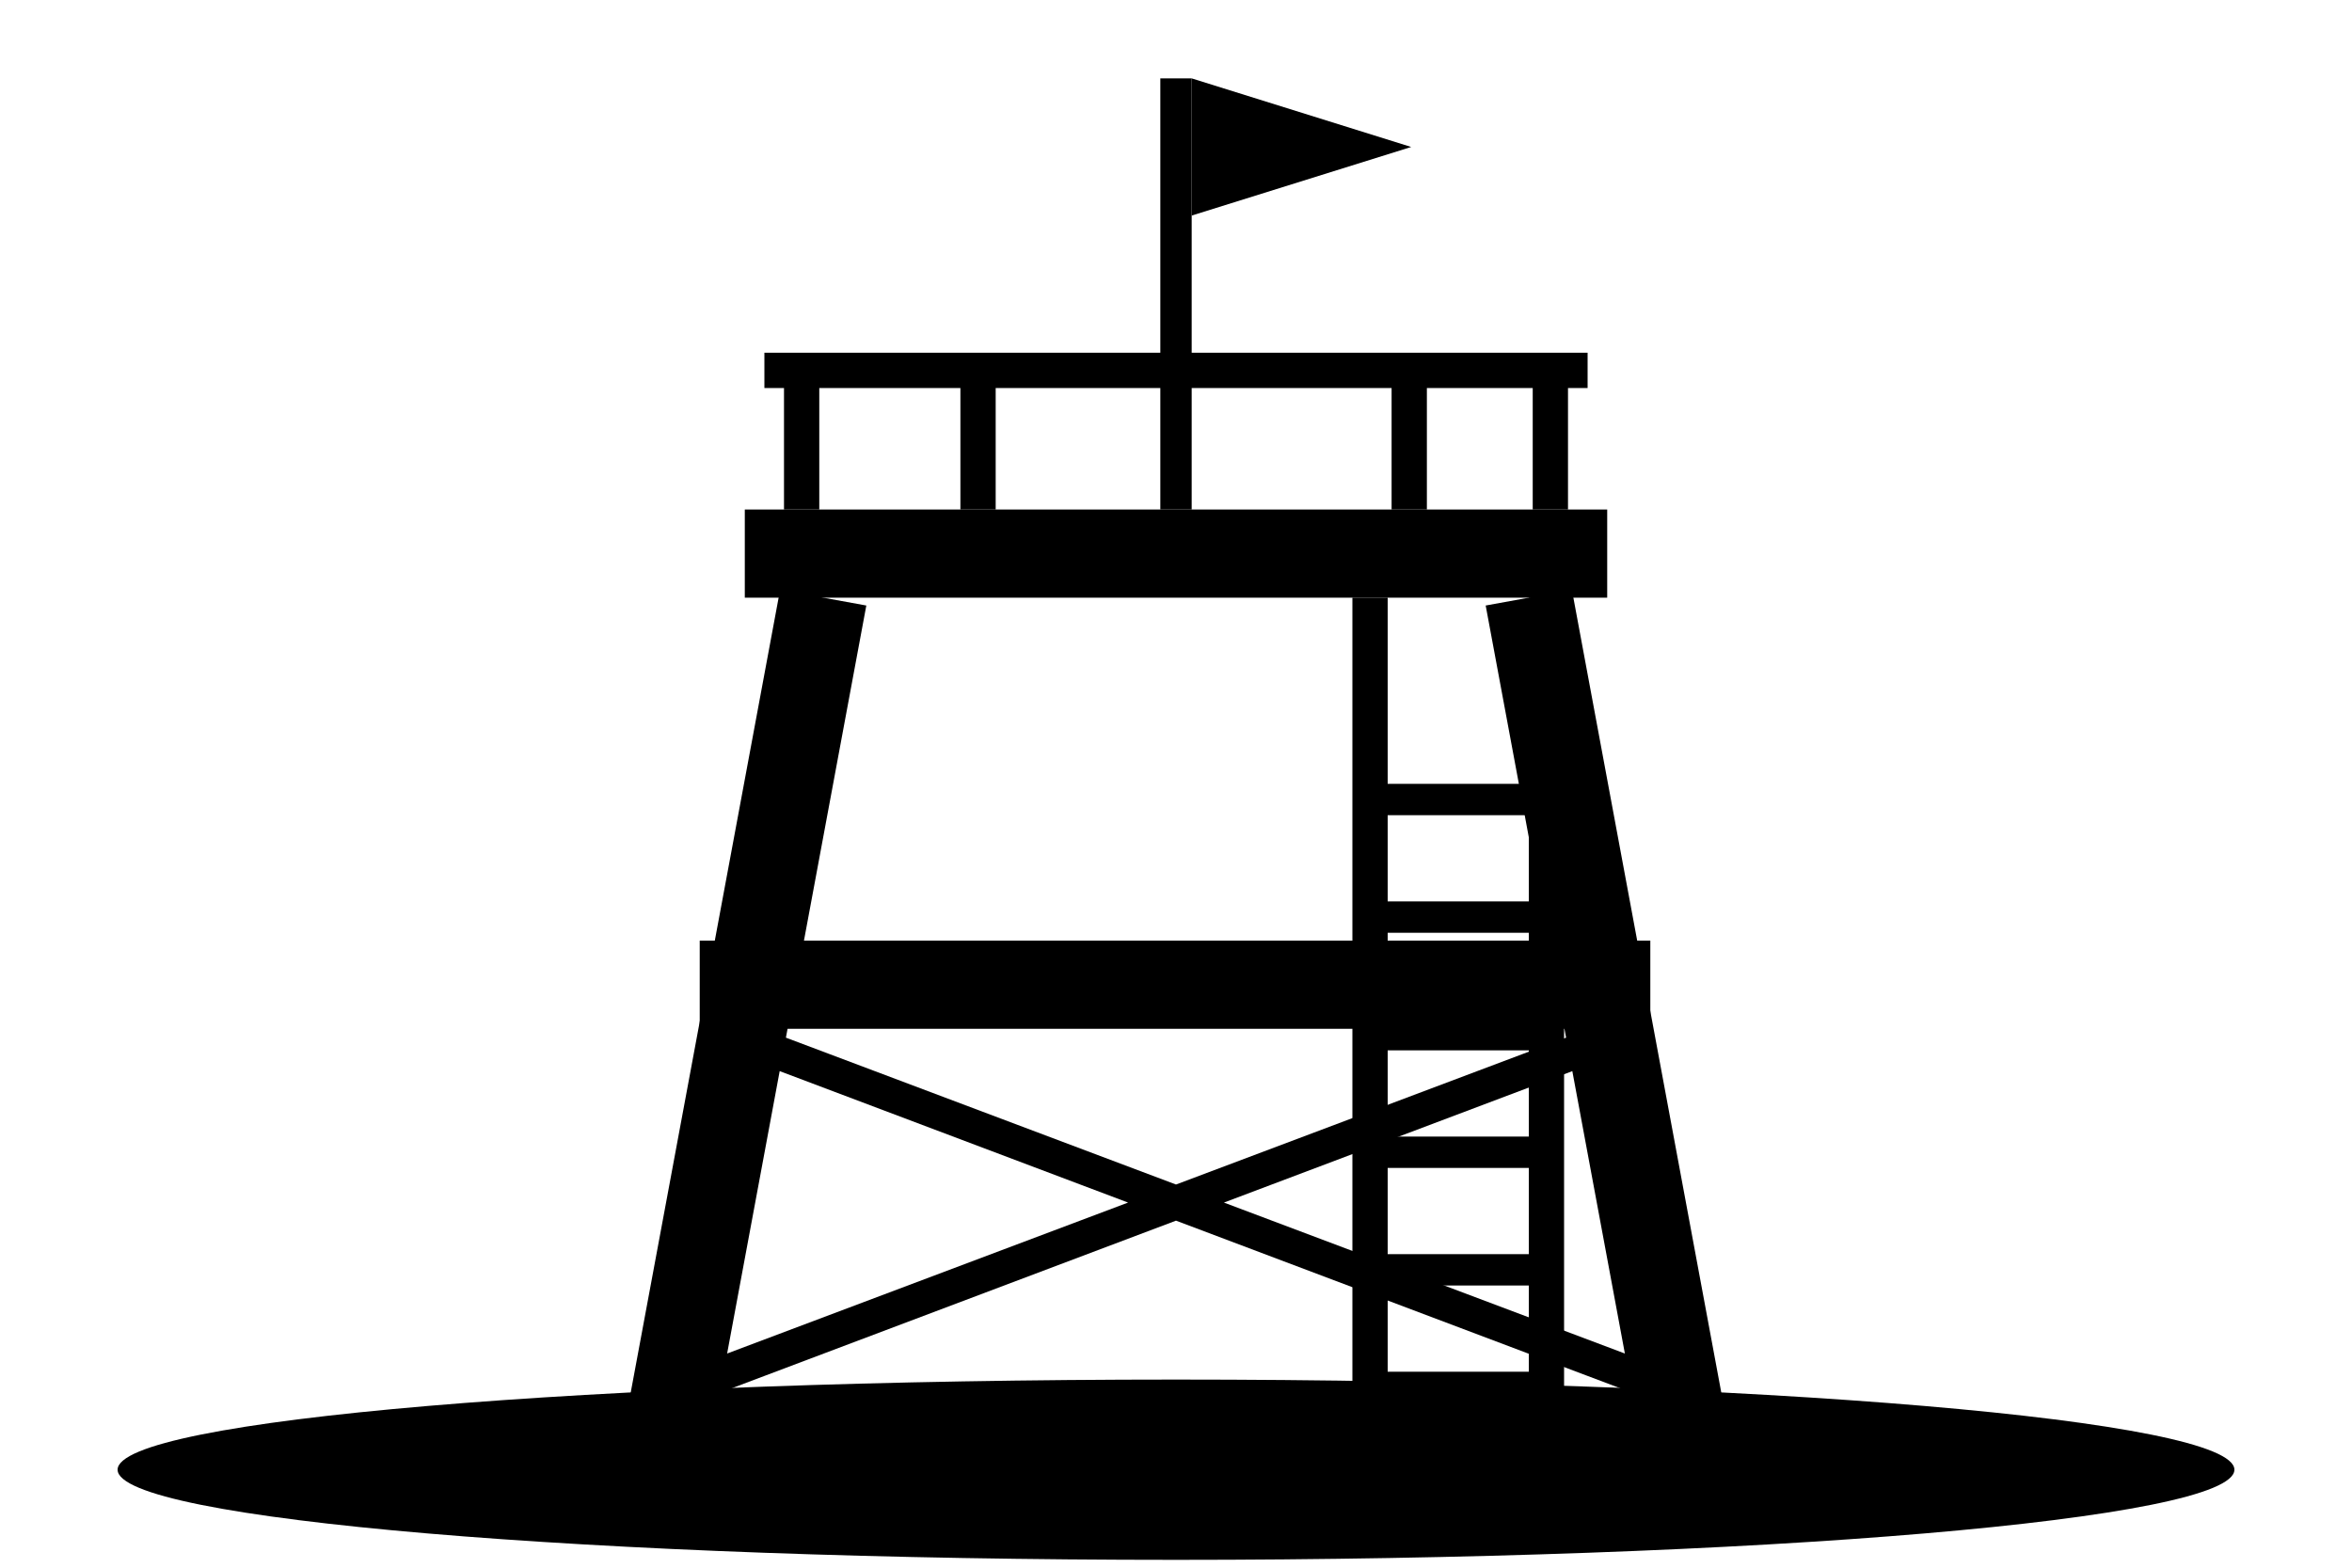
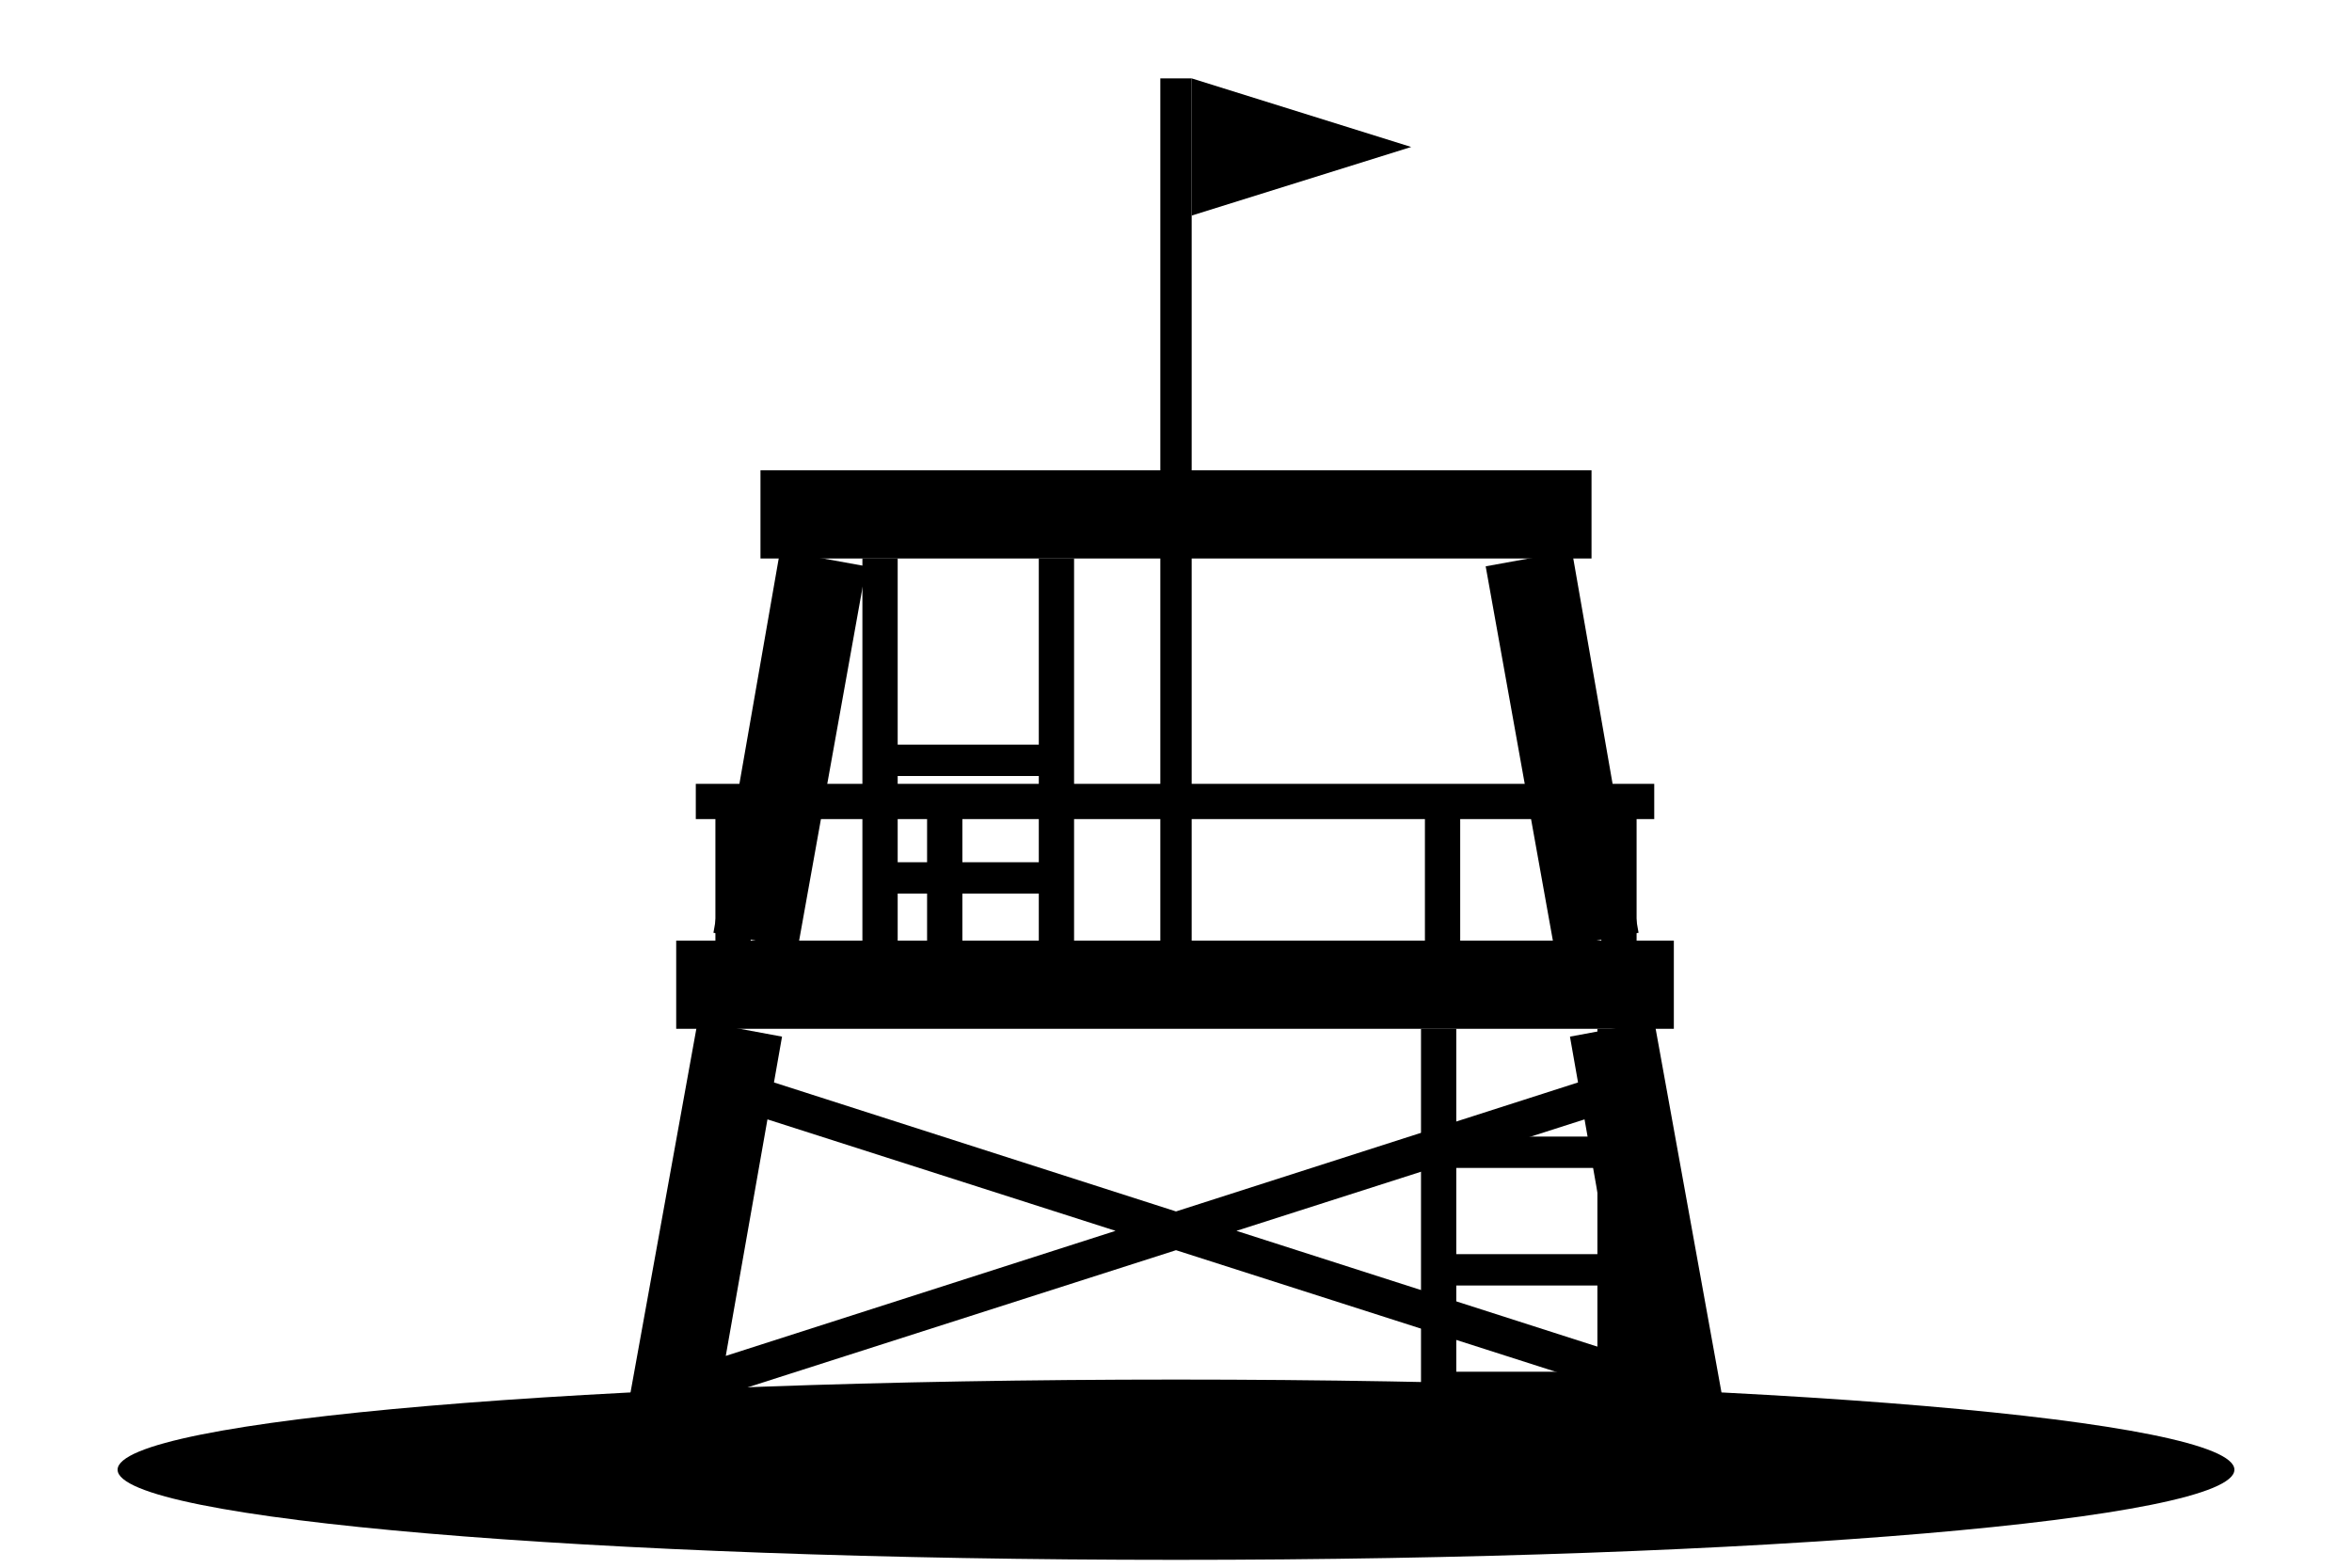
<svg xmlns="http://www.w3.org/2000/svg" viewBox="0 0 120 80">
  <ellipse class="tint-strong" cx="60" cy="75" rx="54" ry="4.6" />
  <rect class="fg" x="53" y="74" width="14" height="3.5" rx="1" />
  <rect class="bg" x="54.4" y="75.4" width="11.2" height="0.7" />
-   <path class="fg" d="M59.2 4H60.8V26H59.2ZM39 18H81V19.8H39ZM40 18H41.8V26H40ZM49 18H50.8V26H49ZM71 18H72.8V26H71ZM78.2 18H80V26H78.2ZM34.1 70.2L81.9 52.2L82.5 53.8L34.8 71.8ZM85.2 71.8L37.5 53.8L38.1 52.2L85.9 70.2ZM31.8 73.1L39.8 30.1L44.2 30.9L36.2 73.9ZM83.8 73.9L75.8 30.9L80.2 30.1L88.2 73.1Z" />
-   <path class="bg" d="M42.4 32.1L35 72.2L33.6 71.9L41 31.8ZM86.4 71.9L85 72.2L77.6 32.1L79 31.8Z" />
-   <rect class="fg" x="35.7" y="48" width="48.5" height="4.5" />
-   <rect class="bg" x="37.7" y="50" width="44.5" height="0.5" />
-   <rect class="fg" x="38" y="26" width="44" height="4.5" />
-   <rect class="bg" x="40" y="28" width="40" height="0.5" />
-   <path class="fg" d="M69 30.5H70.8V74H69ZM78 30.5H79.8V74H78ZM69 70H79.8V71.6H69ZM69 64H79.8V65.6H69ZM69 58H79.8V59.6H69ZM69 52H79.8V53.6H69ZM69 46H79.8V47.6H69ZM69 40H79.8V41.6H69ZM60.8 4L72 7.5L60.8 11Z" />
+   <path class="fg" d="M59.2 4H60.8V48H59.2ZM36.4 47.6L39.8 28.1L44.2 28.9L40.7 48.4ZM79.3 48.4L75.8 28.9L80.2 28.1L83.6 47.6Z" />
+   <path class="bg" d="M42.4 30.1L39.5 46.6L38.1 46.4L41 29.9ZM81.9 46.4L80.5 46.6L77.6 30.1L79 29.9Z" />
+   <rect class="fg" x="38.8" y="24" width="42.4" height="4.5" />
+   <rect class="bg" x="40.8" y="26" width="38.4" height="0.5" />
+   <path class="fg" d="M44 28.5H45.8V48H44ZM53 28.5H54.8V48H53ZM44 44H54.8V45.6H44ZM44 38H54.8V39.6H44ZM35.5 40H84.4V41.8H35.5ZM36.5 40H38.3V48H36.5ZM47.3 40H49.1V48H47.3ZM72.7 40H74.5V48H72.7ZM81.7 40H83.5V48H81.7ZM34.2 70.1L82.5 54.6L83.1 56.4L34.7 71.9ZM85.3 71.9L36.9 56.4L37.5 54.6L85.8 70.1ZM31.8 73.1L35.6 52.1L39.9 52.9L36.2 73.9ZM83.8 73.9L80.1 52.9L84.4 52.1L88.2 73.1Z" />
+   <path class="bg" d="M38.2 54.1L35 72.1L33.6 71.9L36.8 53.9ZM86.4 71.9L85 72.1L81.8 54.1L83.2 53.9Z" />
+   <rect class="fg" x="34.5" y="48" width="50.9" height="4.5" />
+   <rect class="bg" x="36.5" y="50" width="46.9" height="0.5" />
+   <path class="fg" d="M72.5 52.5H74.3V74H72.5ZM81.5 52.5H83.3V74H81.5ZM72.5 70H83.3V71.6H72.5ZM72.5 64H83.3V65.6H72.5ZM72.5 58H83.3V59.6H72.5ZM60.8 4L72 7.5L60.8 11Z" />
  <polygon class="accent" points="67.3,7.5 62.2,9.1 62.2,5.9" />
</svg>
